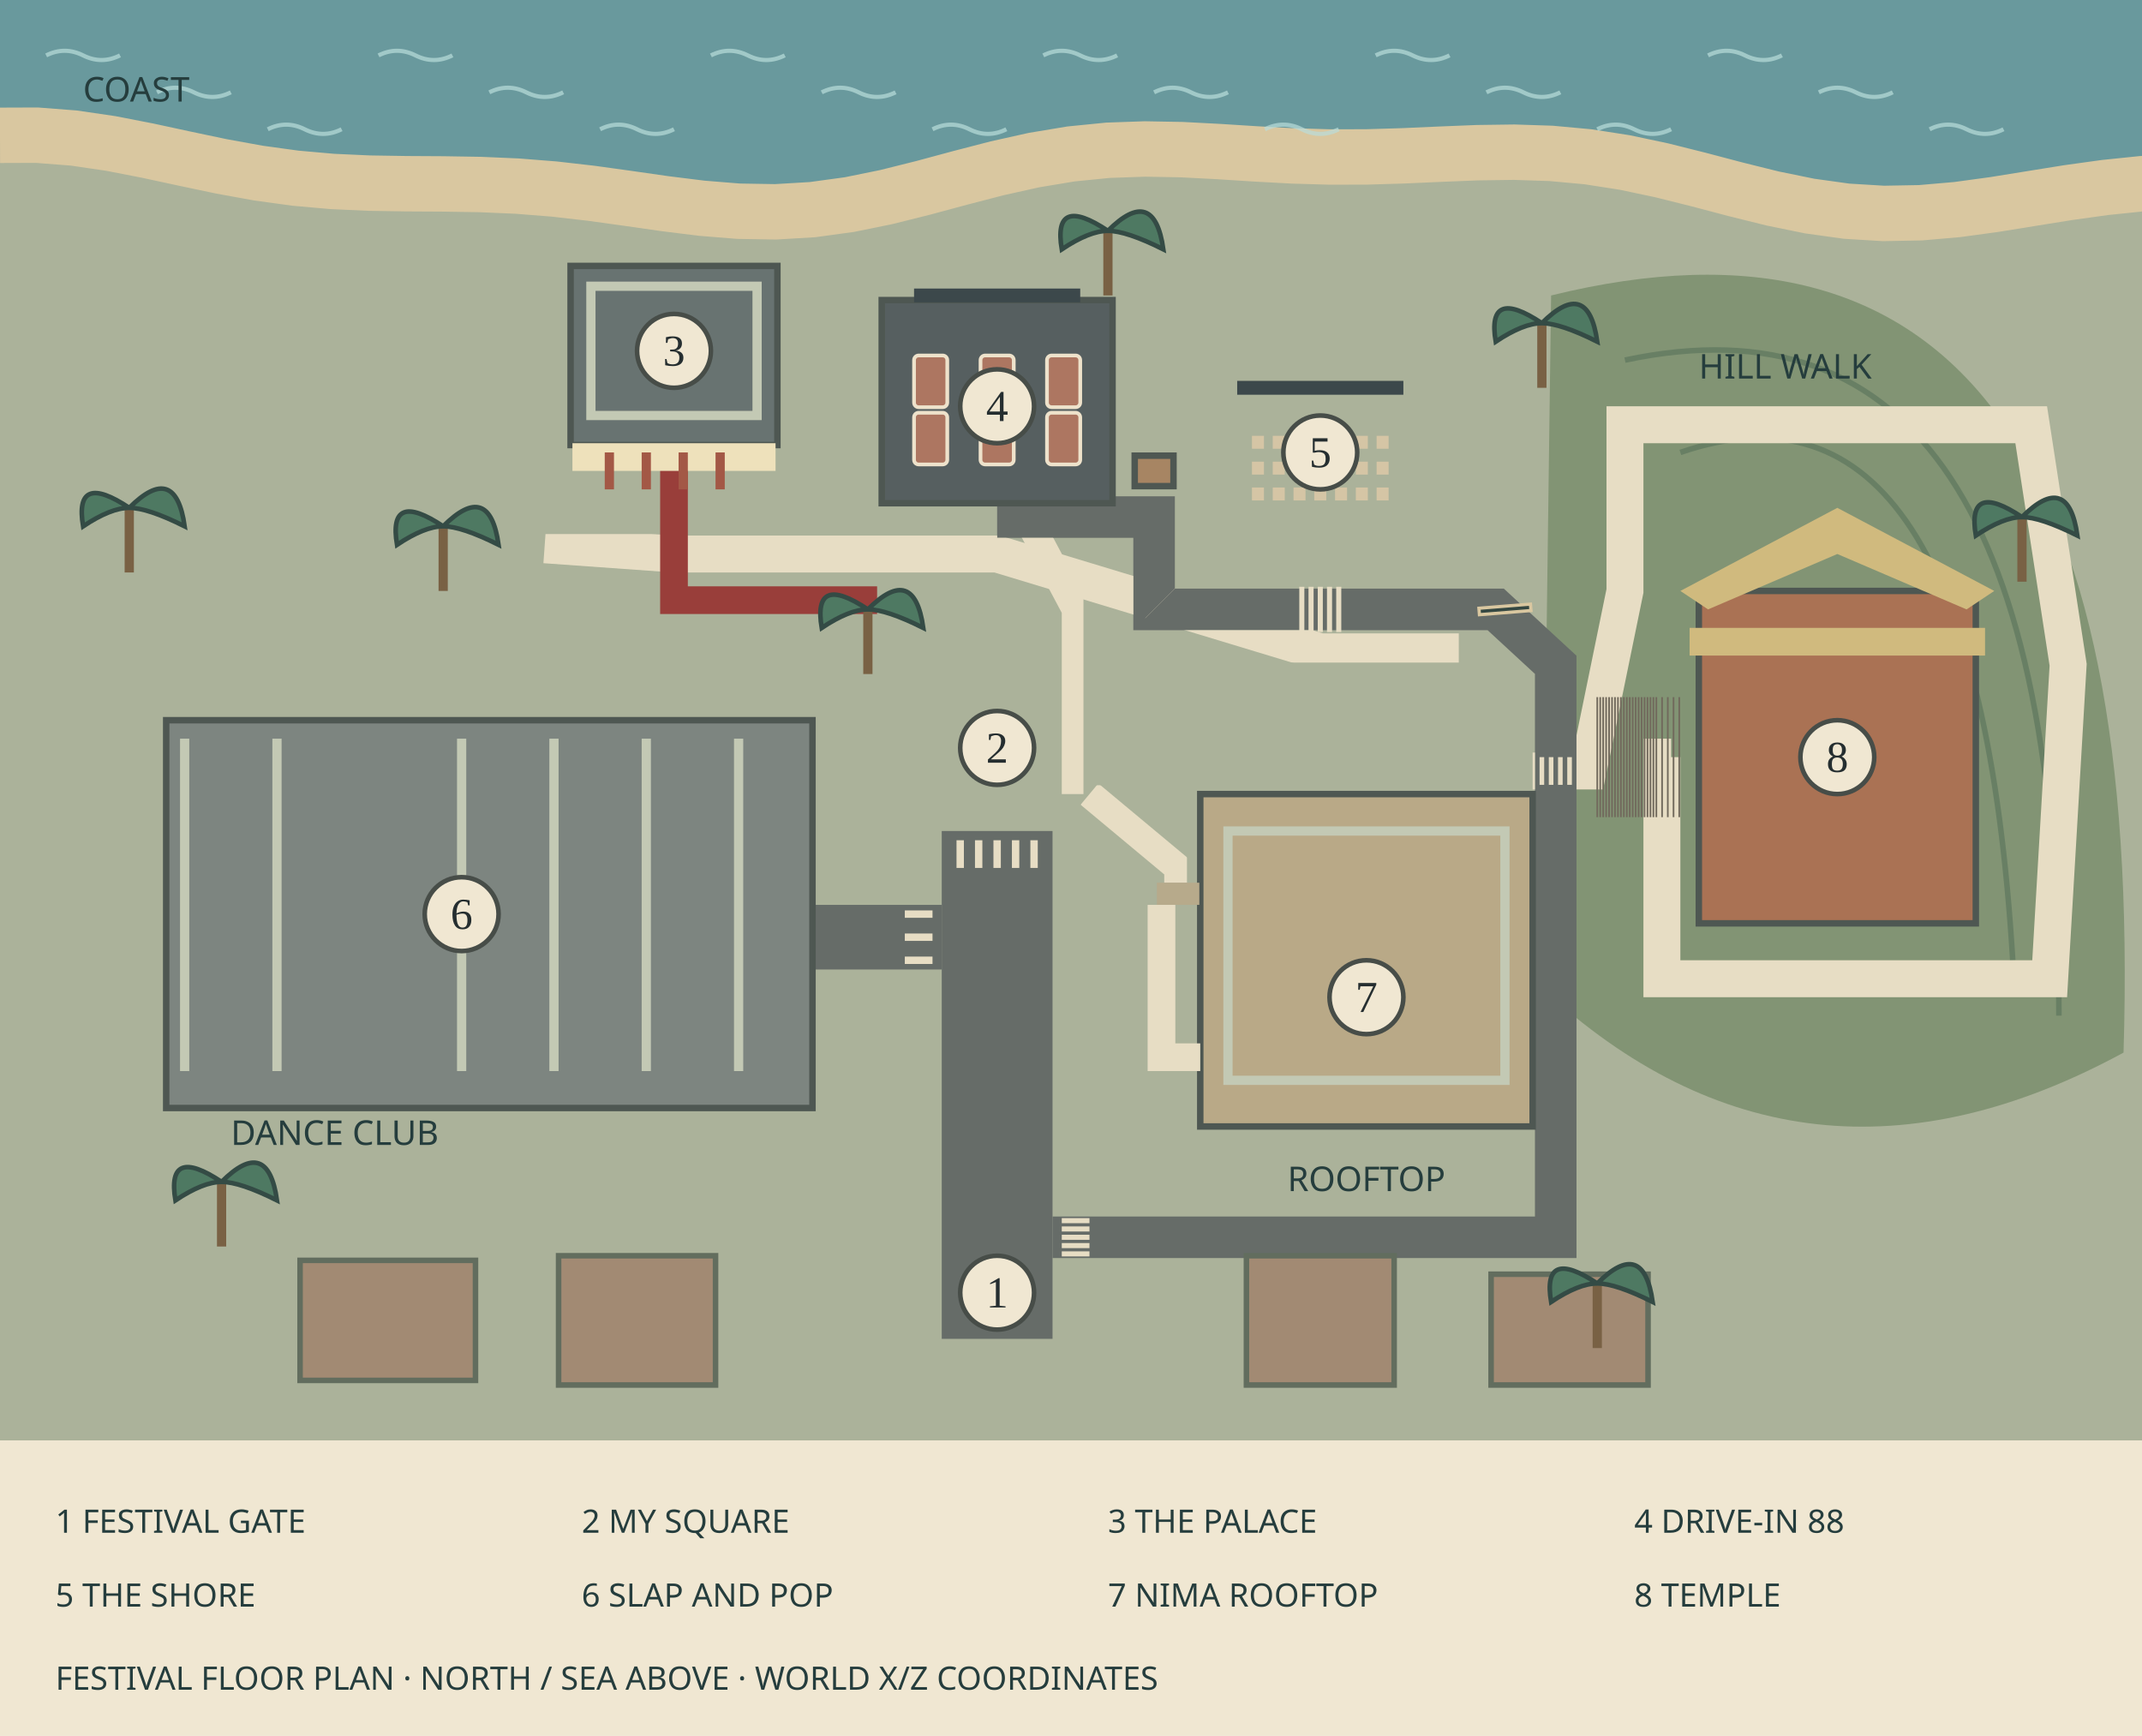
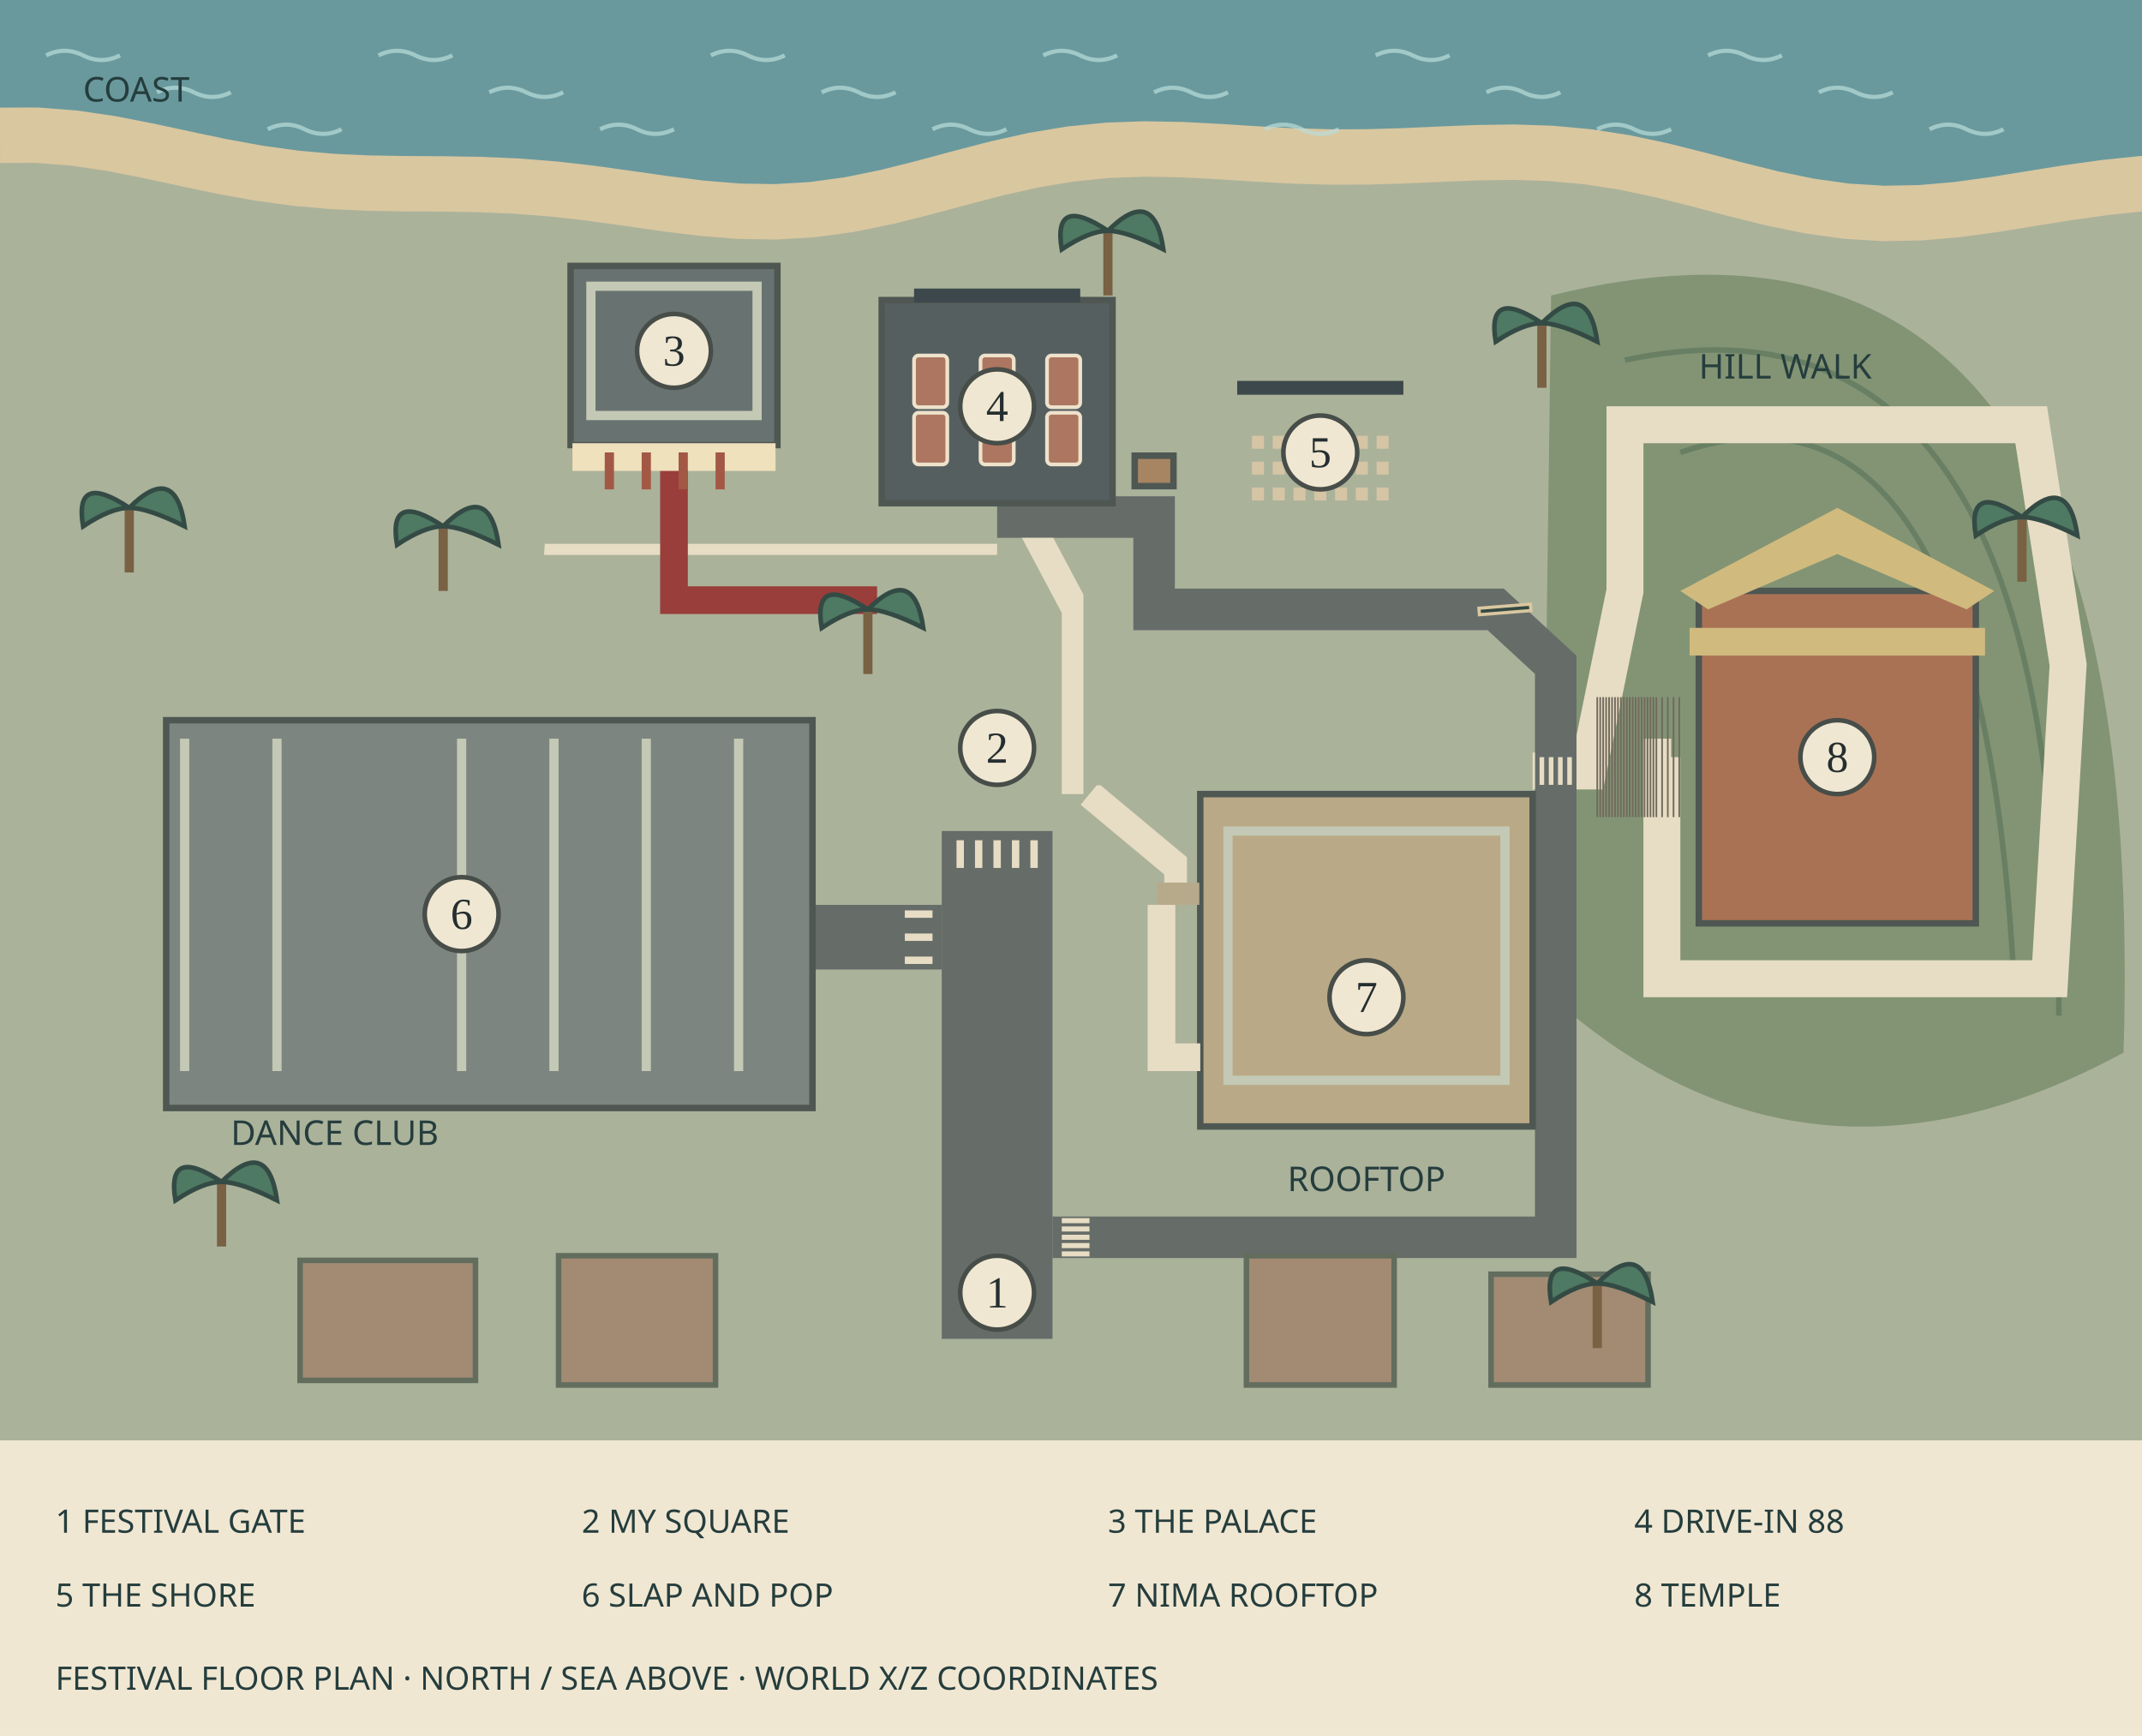
<svg xmlns="http://www.w3.org/2000/svg" width="1392" height="1128" class="coastal-plan" viewBox="-108 -78 232 188" role="img" aria-label="Coastal festival streets, terrain and walking routes">
  <rect x="-108" y="-78" width="232" height="156" fill="#abb29a" />
  <path d="M-108,-78 L-108,-63.345 -104,-63.359 -100,-63.049 -96,-62.463 -92,-61.684 -88,-60.82 -84,-59.978 -80,-59.252 -76,-58.702 -72,-58.348 -68,-58.167 -64,-58.104 -60,-58.081 -56,-58.017 -52,-57.845 -48,-57.529 -44,-57.073 -40,-56.519 -36,-55.946 -32,-55.448 -28,-55.125 -24,-55.059 -20,-55.296 -16,-55.843 -12,-56.658 -8,-57.658 -4,-58.736 0,-59.773 4,-60.663 8,-61.327 12,-61.726 16,-61.866 20,-61.794 24,-61.586 28,-61.332 32,-61.115 36,-60.998 40,-61.005 44,-61.124 48,-61.302 52,-61.463 56,-61.518 60,-61.388 64,-61.02 68,-60.398 72,-59.55 76,-58.549 80,-57.494 84,-56.502 88,-55.684 92,-55.128 96,-54.885 100,-54.958 104,-55.305 108,-55.851 112,-56.496 116,-57.139 120,-57.694 124,-58.106 128,-58.362 L128,-78 Z" fill="#69999d" />
  <polyline points="-108,-63.345 -104,-63.359 -100,-63.049 -96,-62.463 -92,-61.684 -88,-60.82 -84,-59.978 -80,-59.252 -76,-58.702 -72,-58.348 -68,-58.167 -64,-58.104 -60,-58.081 -56,-58.017 -52,-57.845 -48,-57.529 -44,-57.073 -40,-56.519 -36,-55.946 -32,-55.448 -28,-55.125 -24,-55.059 -20,-55.296 -16,-55.843 -12,-56.658 -8,-57.658 -4,-58.736 0,-59.773 4,-60.663 8,-61.327 12,-61.726 16,-61.866 20,-61.794 24,-61.586 28,-61.332 32,-61.115 36,-60.998 40,-61.005 44,-61.124 48,-61.302 52,-61.463 56,-61.518 60,-61.388 64,-61.02 68,-60.398 72,-59.55 76,-58.549 80,-57.494 84,-56.502 88,-55.684 92,-55.128 96,-54.885 100,-54.958 104,-55.305 108,-55.851 112,-56.496 116,-57.139 120,-57.694 124,-58.106 128,-58.362" fill="none" stroke="#d9c7a0" stroke-width="6" />
  <path d="M60,-46 Q125,-62 122,36 Q87,55 59,29Z" fill="#829474" />
  <path d="M68,-39 Q115,-49 115,32 M74,-29 Q106,-40 110,26" fill="none" stroke="#687f64" stroke-width=".6" />
  <defs>
    <mask id="pavement-clearance">
      <rect x="-108" y="-78" width="232" height="156" fill="white" />
      <polygon points="-6,67 -6,12 6,12 6,67" fill="black" />
      <polygon points="-20,20 -6,20 -6,27 -20,27" fill="black" />
      <polygon points="6,53.75 58.25,53.75 62.75,58.25 6,58.25" fill="black" />
      <polygon points="58.25,53.75 58.25,-5.015 62.75,-6.985 62.75,58.25" fill="black" />
      <polygon points="58.25,-5.015 53.12,-9.75 54.88,-14.25 62.75,-6.985" fill="black" />
      <polygon points="53.12,-9.75 46,-9.75 46,-14.25 54.88,-14.25" fill="black" />
      <polygon points="46,-9.75 14.75,-9.75 19.25,-14.25 46,-14.25" fill="black" />
      <polygon points="14.75,-9.75 14.75,-19.75 19.25,-24.25 19.25,-14.25" fill="black" />
      <polygon points="14.75,-19.75 0,-19.75 0,-24.25 19.25,-24.25" fill="black" />
    </mask>
  </defs>
  <polyline points="0,67 0,12" fill="none" stroke="#666c68" stroke-width="12" stroke-linejoin="miter" />
  <polyline points="-20,23.5 -6,23.5" fill="none" stroke="#666c68" stroke-width="7" stroke-linejoin="miter" />
  <polyline points="6,56 60.5,56 60.5,-6 54,-12 46,-12 17,-12 17,-22 0,-22" fill="none" stroke="#666c68" stroke-width="4.5" stroke-linejoin="miter" />
  <polyline mask="url(#pavement-clearance)" points="-8.5,62 -8.5,27.2" fill="none" stroke="#e7ddc4" stroke-width="3" stroke-linejoin="miter" />
  <polyline mask="url(#pavement-clearance)" points="-8.5,19.8 -8.5,8" fill="none" stroke="#e7ddc4" stroke-width="3" stroke-linejoin="miter" />
  <polyline mask="url(#pavement-clearance)" points="8.5,62 8.5,58.25" fill="none" stroke="#e7ddc4" stroke-width="3" stroke-linejoin="miter" />
  <polyline mask="url(#pavement-clearance)" points="8.5,53.75 8.5,8" fill="none" stroke="#e7ddc4" stroke-width="3" stroke-linejoin="miter" />
  <polyline mask="url(#pavement-clearance)" points="8.5,8 8.5,-12 0,-28" fill="none" stroke="#e7ddc4" stroke-width="3" stroke-linejoin="miter" />
-   <polyline mask="url(#pavement-clearance)" points="35,-7.4 35,-9.35" fill="none" stroke="#e7ddc4" stroke-width="3" stroke-linejoin="miter" />
-   <polyline mask="url(#pavement-clearance)" points="-49,-19 -35,-18 0,-18 35,-7.4 50,-7.4" fill="none" stroke="#e7ddc4" stroke-width="4" stroke-linejoin="miter" />
+   <polyline mask="url(#pavement-clearance)" points="-49,-19 -35,-18 0,-18" fill="none" stroke="#e7ddc4" stroke-width="4" stroke-linejoin="miter" />
  <polyline mask="url(#pavement-clearance)" points="-35,-16 -35,-30.8" fill="none" stroke="#e7ddc4" stroke-width="7" stroke-linejoin="miter" />
  <polyline points="-13,-13 -35,-13 -35,-31.4" fill="none" stroke="#993e3a" stroke-width="3" stroke-linejoin="miter" />
  <polyline mask="url(#pavement-clearance)" points="-10,18.3 -18,18.3" fill="none" stroke="#e7ddc4" stroke-width="3" stroke-linejoin="miter" />
  <polyline mask="url(#pavement-clearance)" points="10,8 19.6,16 19.6,17.6" fill="none" stroke="#e7ddc4" stroke-width="3" stroke-linejoin="miter" />
  <polyline mask="url(#pavement-clearance)" points="23,5.5 58,5.5" fill="none" stroke="#e7ddc4" stroke-width="5" stroke-linejoin="miter" />
  <polyline mask="url(#pavement-clearance)" points="10,5.5 23,5.5" fill="none" stroke="#e7ddc4" stroke-width="3" stroke-linejoin="miter" />
  <polyline mask="url(#pavement-clearance)" points="63,4 65,4" fill="none" stroke="#e7ddc4" stroke-width="13" stroke-linejoin="miter" />
  <polyline mask="url(#pavement-clearance)" points="58,5.5 64,5.5 68,-14 68,-32 112,-32 116,-6 114,28 72,28 72,4 73,4" fill="none" stroke="#e7ddc4" stroke-width="4" stroke-linejoin="miter" />
  <polyline points="59,4 59,7" fill="none" stroke="#e7ddc4" stroke-width="0.5" stroke-linejoin="miter" />
  <polyline points="60,4 60,7" fill="none" stroke="#e7ddc4" stroke-width="0.5" stroke-linejoin="miter" />
  <polyline points="61,4 61,7" fill="none" stroke="#e7ddc4" stroke-width="0.5" stroke-linejoin="miter" />
  <polyline points="62,4 62,7" fill="none" stroke="#e7ddc4" stroke-width="0.5" stroke-linejoin="miter" />
  <polyline points="-4,13 -4,16" fill="none" stroke="#e7ddc4" stroke-width="0.8" stroke-linejoin="miter" />
  <polyline points="-2,13 -2,16" fill="none" stroke="#e7ddc4" stroke-width="0.8" stroke-linejoin="miter" />
  <polyline points="0,13 0,16" fill="none" stroke="#e7ddc4" stroke-width="0.8" stroke-linejoin="miter" />
  <polyline points="2,13 2,16" fill="none" stroke="#e7ddc4" stroke-width="0.8" stroke-linejoin="miter" />
  <polyline points="4,13 4,16" fill="none" stroke="#e7ddc4" stroke-width="0.8" stroke-linejoin="miter" />
  <polyline points="-10,21 -7,21" fill="none" stroke="#e7ddc4" stroke-width="0.8" stroke-linejoin="miter" />
  <polyline points="-10,23.5 -7,23.5" fill="none" stroke="#e7ddc4" stroke-width="0.8" stroke-linejoin="miter" />
  <polyline points="-10,26 -7,26" fill="none" stroke="#e7ddc4" stroke-width="0.8" stroke-linejoin="miter" />
  <polyline points="7,54.2 10,54.2" fill="none" stroke="#e7ddc4" stroke-width="0.55" stroke-linejoin="miter" />
  <polyline points="7,55.1 10,55.1" fill="none" stroke="#e7ddc4" stroke-width="0.55" stroke-linejoin="miter" />
  <polyline points="7,56 10,56" fill="none" stroke="#e7ddc4" stroke-width="0.55" stroke-linejoin="miter" />
  <polyline points="7,56.9 10,56.9" fill="none" stroke="#e7ddc4" stroke-width="0.55" stroke-linejoin="miter" />
  <polyline points="7,57.8 10,57.8" fill="none" stroke="#e7ddc4" stroke-width="0.55" stroke-linejoin="miter" />
-   <polyline points="33,-14.45 33,-9.55" fill="none" stroke="#e7ddc4" stroke-width="0.55" stroke-linejoin="miter" />
-   <polyline points="34,-14.45 34,-9.55" fill="none" stroke="#e7ddc4" stroke-width="0.55" stroke-linejoin="miter" />
-   <polyline points="35,-14.45 35,-9.55" fill="none" stroke="#e7ddc4" stroke-width="0.55" stroke-linejoin="miter" />
-   <polyline points="36,-14.45 36,-9.55" fill="none" stroke="#e7ddc4" stroke-width="0.55" stroke-linejoin="miter" />
-   <polyline points="37,-14.45 37,-9.55" fill="none" stroke="#e7ddc4" stroke-width="0.55" stroke-linejoin="miter" />
  <g stroke="#4e5752" stroke-width=".7">
    <rect x="-90" y="0" width="70" height="42" fill="#7d8580" />
    <rect x="-46.2" y="-49.2" width="22.4" height="19.4" fill="#687371" />
    <rect x="22" y="8" width="36" height="36" fill="#b9a987" />
    <rect x="76" y="-14" width="30" height="36" fill="#aa7254" />
    <g data-venue="drive-in" transform="translate(-35 -10)">
      <rect x="22.5" y="-35.5" width="25" height="22" fill="#565f60" />
      <rect x="49.9" y="-18.65" width="4.2" height="3.3" fill="#a78563" />
    </g>
  </g>
  <rect x="-47.5" y="58" width="17" height="14" fill="#a28a73" stroke="#626d5e" stroke-width=".6" />
  <rect x="-75.5" y="58.5" width="19" height="13" fill="#a28a73" stroke="#626d5e" stroke-width=".6" />
  <rect x="27" y="58" width="16" height="14" fill="#a28a73" stroke="#626d5e" stroke-width=".6" />
  <rect x="53.5" y="60" width="17" height="12" fill="#a28a73" stroke="#626d5e" stroke-width=".6" />
  <g transform="translate(-35 -10)">
    <rect x="26" y="-23.3" width="3.6" height="5.6" rx=".5" fill="#ad7661" stroke="#eee2cb" stroke-width=".4" />
    <rect x="33.2" y="-23.3" width="3.6" height="5.6" rx=".5" fill="#ad7661" stroke="#eee2cb" stroke-width=".4" />
    <rect x="40.4" y="-23.3" width="3.6" height="5.6" rx=".5" fill="#ad7661" stroke="#eee2cb" stroke-width=".4" />
    <rect x="26" y="-29.5" width="3.6" height="5.6" rx=".5" fill="#ad7661" stroke="#eee2cb" stroke-width=".4" />
    <rect x="33.2" y="-29.5" width="3.6" height="5.6" rx=".5" fill="#ad7661" stroke="#eee2cb" stroke-width=".4" />
    <rect x="40.4" y="-29.5" width="3.6" height="5.6" rx=".5" fill="#ad7661" stroke="#eee2cb" stroke-width=".4" />
    <path d="M26,-36 H44" stroke="#3c484b" stroke-width="1.5" />
  </g>
  <g data-venue="shore" transform="translate(35 10)">
    <path d="M-9,-46 H9" stroke="#3c484b" stroke-width="1.5" />
    <g fill="#d5c5a5">
      <rect x="-7.4" y="-35.2" width="1.3" height="1.4" />
      <rect x="-5.15" y="-35.2" width="1.3" height="1.4" />
      <rect x="-2.9" y="-35.2" width="1.3" height="1.4" />
      <rect x="-0.65" y="-35.2" width="1.3" height="1.4" />
      <rect x="1.6" y="-35.2" width="1.3" height="1.4" />
      <rect x="3.85" y="-35.2" width="1.3" height="1.4" />
      <rect x="6.1" y="-35.2" width="1.3" height="1.4" />
      <rect x="-7.4" y="-38" width="1.3" height="1.4" />
      <rect x="-5.15" y="-38" width="1.3" height="1.4" />
      <rect x="-2.9" y="-38" width="1.3" height="1.4" />
      <rect x="-0.65" y="-38" width="1.3" height="1.4" />
      <rect x="1.6" y="-38" width="1.3" height="1.4" />
      <rect x="3.85" y="-38" width="1.3" height="1.4" />
      <rect x="6.1" y="-38" width="1.3" height="1.4" />
      <rect x="-7.4" y="-40.8" width="1.3" height="1.4" />
      <rect x="-5.15" y="-40.8" width="1.3" height="1.4" />
      <rect x="-2.9" y="-40.8" width="1.3" height="1.4" />
      <rect x="-0.65" y="-40.8" width="1.3" height="1.4" />
      <rect x="1.6" y="-40.8" width="1.3" height="1.4" />
      <rect x="3.85" y="-40.8" width="1.3" height="1.4" />
      <rect x="6.1" y="-40.8" width="1.3" height="1.4" />
    </g>
  </g>
  <g data-shore-sign="roadside" transform="translate(55 -12) rotate(-4.583662)">
    <rect x="-2.8" y="-0.35" width="5.6" height="0.7" fill="#354842" stroke="#d9c7a0" stroke-width=".35" />
  </g>
  <rect x="17.3" y="17.6" width="4.6" height="2.4" fill="#b7aa8b" />
  <path d="M17.8,20 V36.5 H22" fill="none" stroke="#e7ddc4" stroke-width="3" />
  <g stroke="#71695c" stroke-width=".18">
    <path d="M65,-2.5 v13" />
    <path d="M65.32,-2.5 v13" />
    <path d="M65.64,-2.5 v13" />
    <path d="M65.96,-2.5 v13" />
    <path d="M66.28,-2.5 v13" />
    <path d="M66.6,-2.5 v13" />
    <path d="M66.92,-2.5 v13" />
    <path d="M67.24,-2.5 v13" />
    <path d="M67.56,-2.5 v13" />
    <path d="M67.88,-2.5 v13" />
    <path d="M68.2,-2.5 v13" />
    <path d="M68.52,-2.5 v13" />
    <path d="M68.84,-2.5 v13" />
    <path d="M69.16,-2.5 v13" />
    <path d="M69.48,-2.5 v13" />
    <path d="M69.8,-2.5 v13" />
    <path d="M70.12,-2.5 v13" />
    <path d="M70.44,-2.5 v13" />
    <path d="M70.76,-2.5 v13" />
    <path d="M71.08,-2.5 v13" />
    <path d="M71.4,-2.5 v13" />
    <path d="M72.02,-2.5 v13" />
    <path d="M72.64,-2.5 v13" />
    <path d="M73.26,-2.5 v13" />
    <path d="M73.88,-2.5 v13" />
  </g>
  <g fill="none" stroke="#b9ddda" stroke-width=".45" opacity=".7">
    <path d="M-103,-72 q2,-1 4,0 t4,0" />
    <path d="M-91,-68 q2,-1 4,0 t4,0" />
    <path d="M-79,-64 q2,-1 4,0 t4,0" />
    <path d="M-67,-72 q2,-1 4,0 t4,0" />
    <path d="M-55,-68 q2,-1 4,0 t4,0" />
    <path d="M-43,-64 q2,-1 4,0 t4,0" />
    <path d="M-31,-72 q2,-1 4,0 t4,0" />
    <path d="M-19,-68 q2,-1 4,0 t4,0" />
    <path d="M-7,-64 q2,-1 4,0 t4,0" />
    <path d="M5,-72 q2,-1 4,0 t4,0" />
    <path d="M17,-68 q2,-1 4,0 t4,0" />
    <path d="M29,-64 q2,-1 4,0 t4,0" />
    <path d="M41,-72 q2,-1 4,0 t4,0" />
    <path d="M53,-68 q2,-1 4,0 t4,0" />
    <path d="M65,-64 q2,-1 4,0 t4,0" />
    <path d="M77,-72 q2,-1 4,0 t4,0" />
    <path d="M89,-68 q2,-1 4,0 t4,0" />
    <path d="M101,-64 q2,-1 4,0 t4,0" />
  </g>
  <g stroke="#344b45" stroke-width=".5">
    <g transform="translate(-94 -20)">
      <path d="M0,4V-3" stroke="#796144" stroke-width="1" />
      <path d="M0,-3Q-6,-7 -5,-1Q-2,-3 0,-3Q5,-8 6,-1Q2,-3 0,-3" fill="#4e7962" />
    </g>
    <g transform="translate(-60 -18)">
      <path d="M0,4V-3" stroke="#796144" stroke-width="1" />
      <path d="M0,-3Q-6,-7 -5,-1Q-2,-3 0,-3Q5,-8 6,-1Q2,-3 0,-3" fill="#4e7962" />
    </g>
    <g transform="translate(-14 -9)">
      <path d="M0,4V-3" stroke="#796144" stroke-width="1" />
      <path d="M0,-3Q-6,-7 -5,-1Q-2,-3 0,-3Q5,-8 6,-1Q2,-3 0,-3" fill="#4e7962" />
    </g>
    <g transform="translate(12 -50)">
      <path d="M0,4V-3" stroke="#796144" stroke-width="1" />
      <path d="M0,-3Q-6,-7 -5,-1Q-2,-3 0,-3Q5,-8 6,-1Q2,-3 0,-3" fill="#4e7962" />
    </g>
    <g transform="translate(59 -40)">
      <path d="M0,4V-3" stroke="#796144" stroke-width="1" />
      <path d="M0,-3Q-6,-7 -5,-1Q-2,-3 0,-3Q5,-8 6,-1Q2,-3 0,-3" fill="#4e7962" />
    </g>
    <g transform="translate(111 -19)">
      <path d="M0,4V-3" stroke="#796144" stroke-width="1" />
      <path d="M0,-3Q-6,-7 -5,-1Q-2,-3 0,-3Q5,-8 6,-1Q2,-3 0,-3" fill="#4e7962" />
    </g>
    <g transform="translate(-84 53)">
      <path d="M0,4V-3" stroke="#796144" stroke-width="1" />
      <path d="M0,-3Q-6,-7 -5,-1Q-2,-3 0,-3Q5,-8 6,-1Q2,-3 0,-3" fill="#4e7962" />
    </g>
    <g transform="translate(65 64)">
      <path d="M0,4V-3" stroke="#796144" stroke-width="1" />
      <path d="M0,-3Q-6,-7 -5,-1Q-2,-3 0,-3Q5,-8 6,-1Q2,-3 0,-3" fill="#4e7962" />
    </g>
  </g>
  <g fill="none" stroke="#c3c9b4" stroke-width="1">
    <path d="M-88,2v36" />
    <path d="M-78,2v36" />
    <path d="M-58,2v36" />
    <path d="M-48,2v36" />
    <path d="M-38,2v36" />
    <path d="M-28,2v36" />
    <path d="M-44,-47h18v14h-18z" />
    <path d="M25,12h30v27H25z" />
  </g>
  <g fill="#d0ba7e">
    <path d="M74,-14l17,-9 17,9-3,2-14,-6-14,6z" />
    <path d="M75,-10h32v3H75z" />
  </g>
  <g fill="#eee1bb">
    <path d="M-46,-30h22v3h-22z" />
    <path d="M-42,-29v4m4,-4v4m4,-4v4m4,-4v4" stroke="#a35846" />
  </g>
  <g transform="translate(0 62)">
    <circle r="4" fill="#f0e7d2" stroke="#474d48" stroke-width=".5" />
    <text text-anchor="middle" dy="1.6" font-size="4.8" fill="#252e30">1</text>
  </g>
  <g transform="translate(0 3)">
    <circle r="4" fill="#f0e7d2" stroke="#474d48" stroke-width=".5" />
    <text text-anchor="middle" dy="1.6" font-size="4.8" fill="#252e30">2</text>
  </g>
  <g transform="translate(-35 -40)">
    <circle r="4" fill="#f0e7d2" stroke="#474d48" stroke-width=".5" />
    <text text-anchor="middle" dy="1.6" font-size="4.8" fill="#252e30">3</text>
  </g>
  <g transform="translate(0 -34)">
    <circle r="4" fill="#f0e7d2" stroke="#474d48" stroke-width=".5" />
    <text text-anchor="middle" dy="1.6" font-size="4.8" fill="#252e30">4</text>
  </g>
  <g transform="translate(35 -29)">
    <circle r="4" fill="#f0e7d2" stroke="#474d48" stroke-width=".5" />
    <text text-anchor="middle" dy="1.6" font-size="4.8" fill="#252e30">5</text>
  </g>
  <g transform="translate(-58 21)">
    <circle r="4" fill="#f0e7d2" stroke="#474d48" stroke-width=".5" />
    <text text-anchor="middle" dy="1.6" font-size="4.8" fill="#252e30">6</text>
  </g>
  <g transform="translate(40 30)">
    <circle r="4" fill="#f0e7d2" stroke="#474d48" stroke-width=".5" />
    <text text-anchor="middle" dy="1.6" font-size="4.8" fill="#252e30">7</text>
  </g>
  <g transform="translate(91 4)">
    <circle r="4" fill="#f0e7d2" stroke="#474d48" stroke-width=".5" />
    <text text-anchor="middle" dy="1.6" font-size="4.8" fill="#252e30">8</text>
  </g>
  <g fill="#253d3d" font-family="sans-serif" font-size="3.7">
    <text x="-99" y="-67">COAST</text>
    <text x="76" y="-37">HILL WALK</text>
    <text x="40" y="51" text-anchor="middle">ROOFTOP</text>
    <text x="-83" y="46">DANCE CLUB</text>
  </g>
  <rect x="-108" y="78" width="232" height="32" fill="#f0e7d2" />
  <g fill="#253d3d" font-family="sans-serif" font-size="3.5">
    <text x="-102" y="88">1 FESTIVAL GATE</text>
    <text x="-45" y="88">2 MY SQUARE</text>
    <text x="12" y="88">3 THE PALACE</text>
    <text x="69" y="88">4 DRIVE-IN 88</text>
    <text x="-102" y="96">5 THE SHORE</text>
    <text x="-45" y="96">6 SLAP AND POP</text>
    <text x="12" y="96">7 NIMA ROOFTOP</text>
    <text x="69" y="96">8 TEMPLE</text>
    <text x="-102" y="105">FESTIVAL FLOOR PLAN · NORTH / SEA ABOVE · WORLD X/Z COORDINATES</text>
  </g>
</svg>
